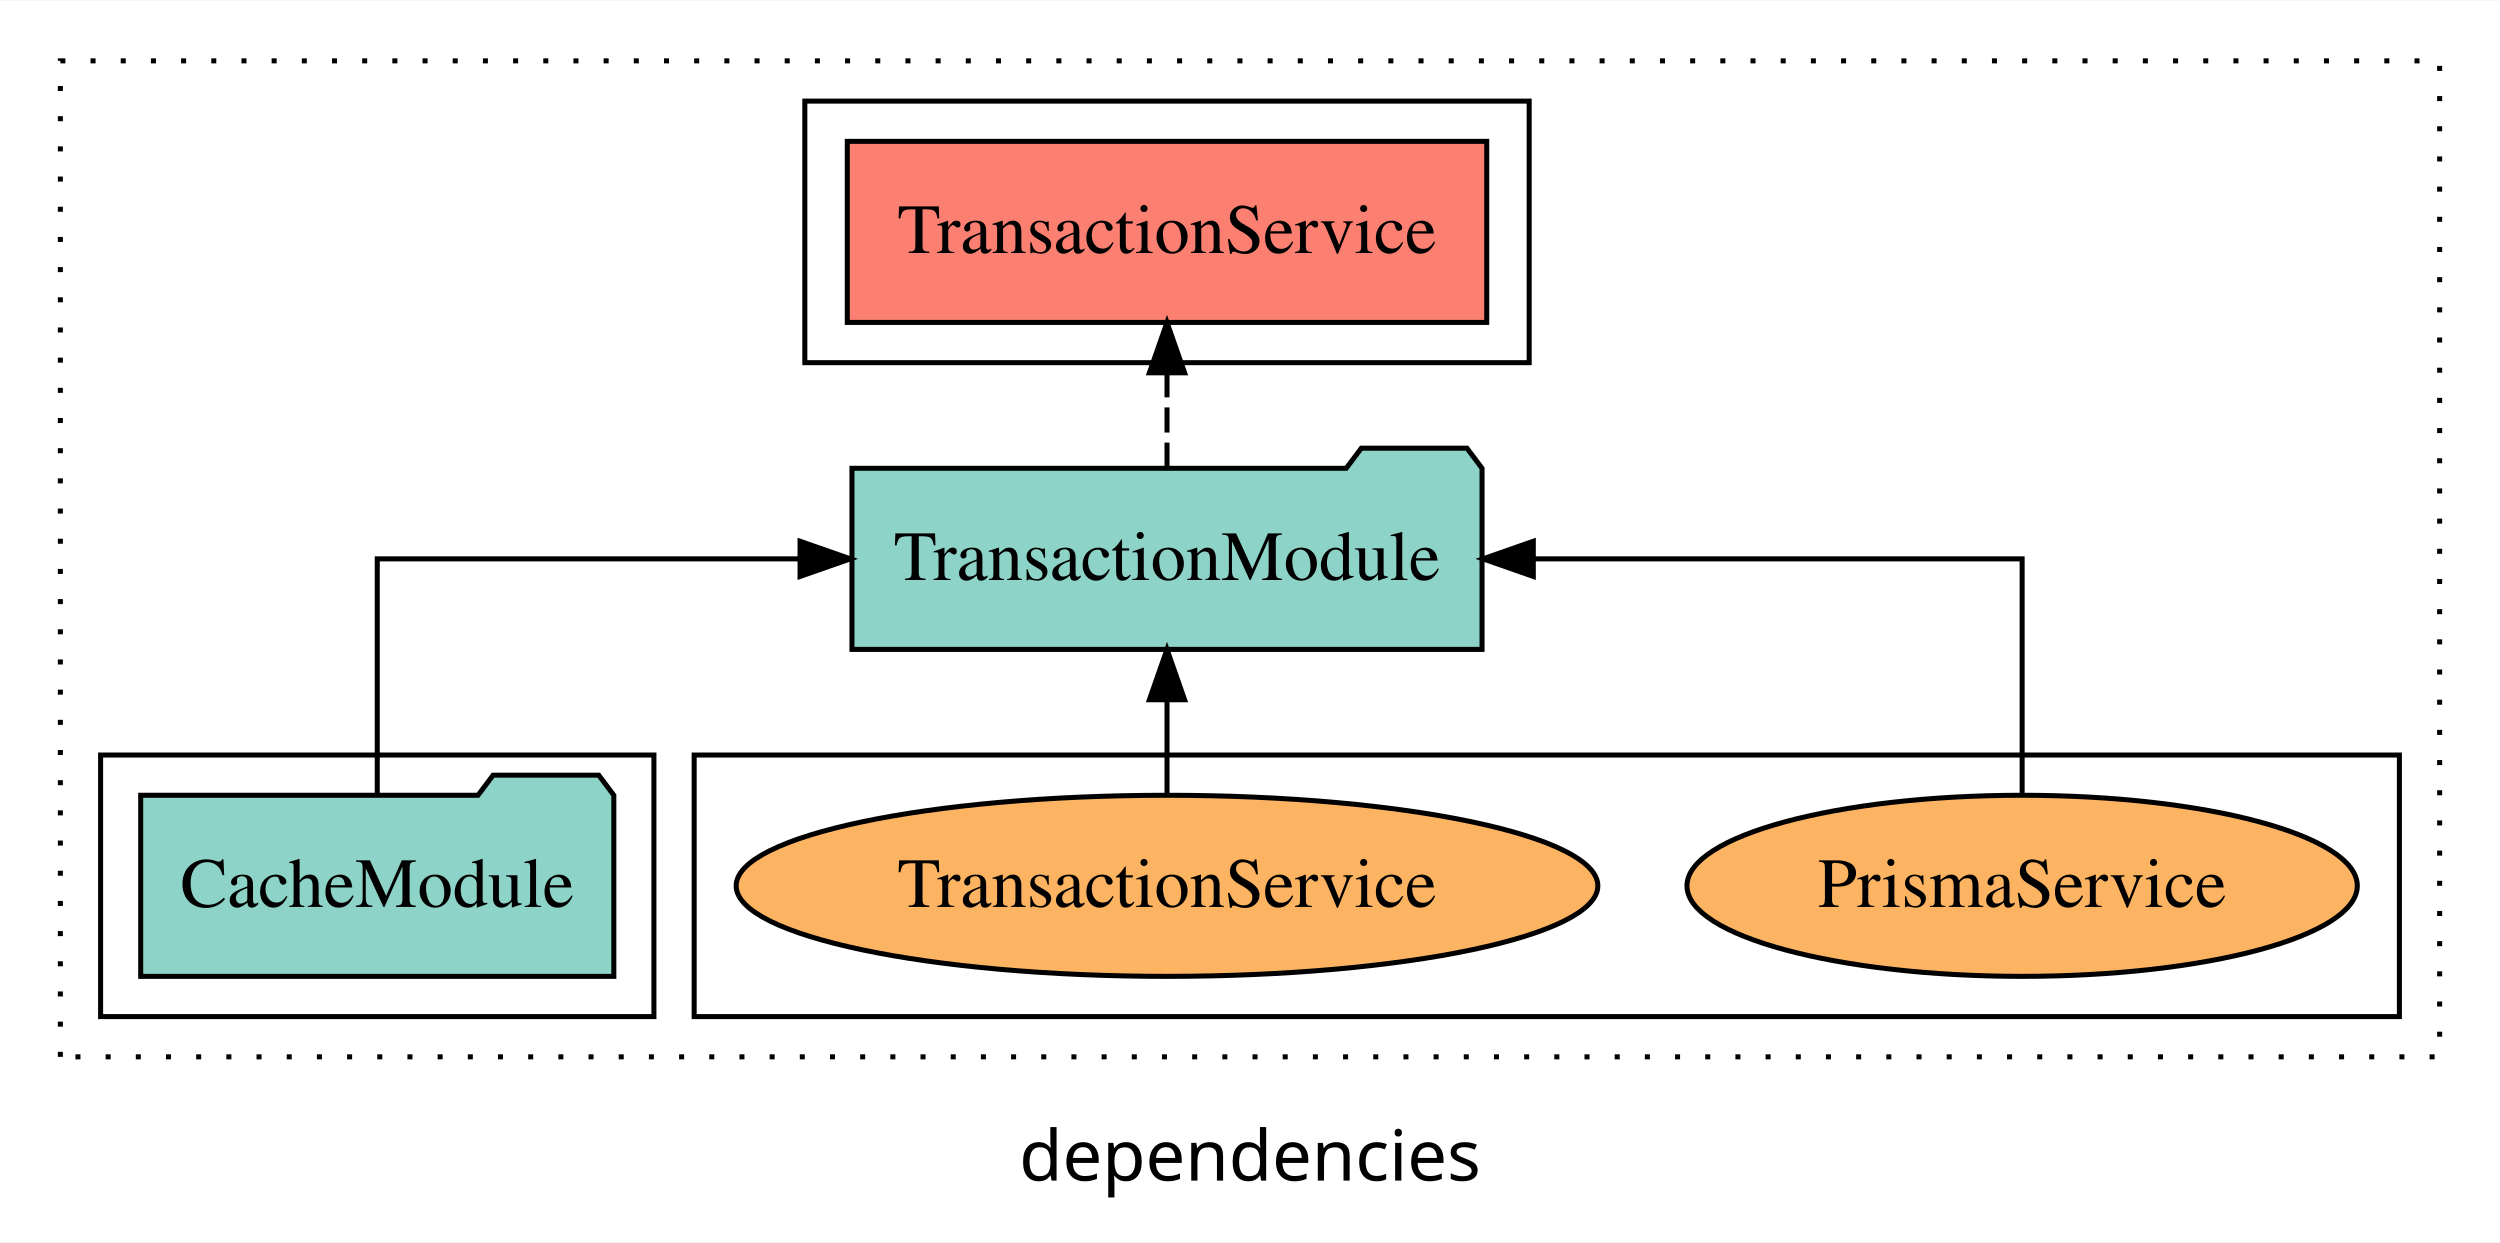
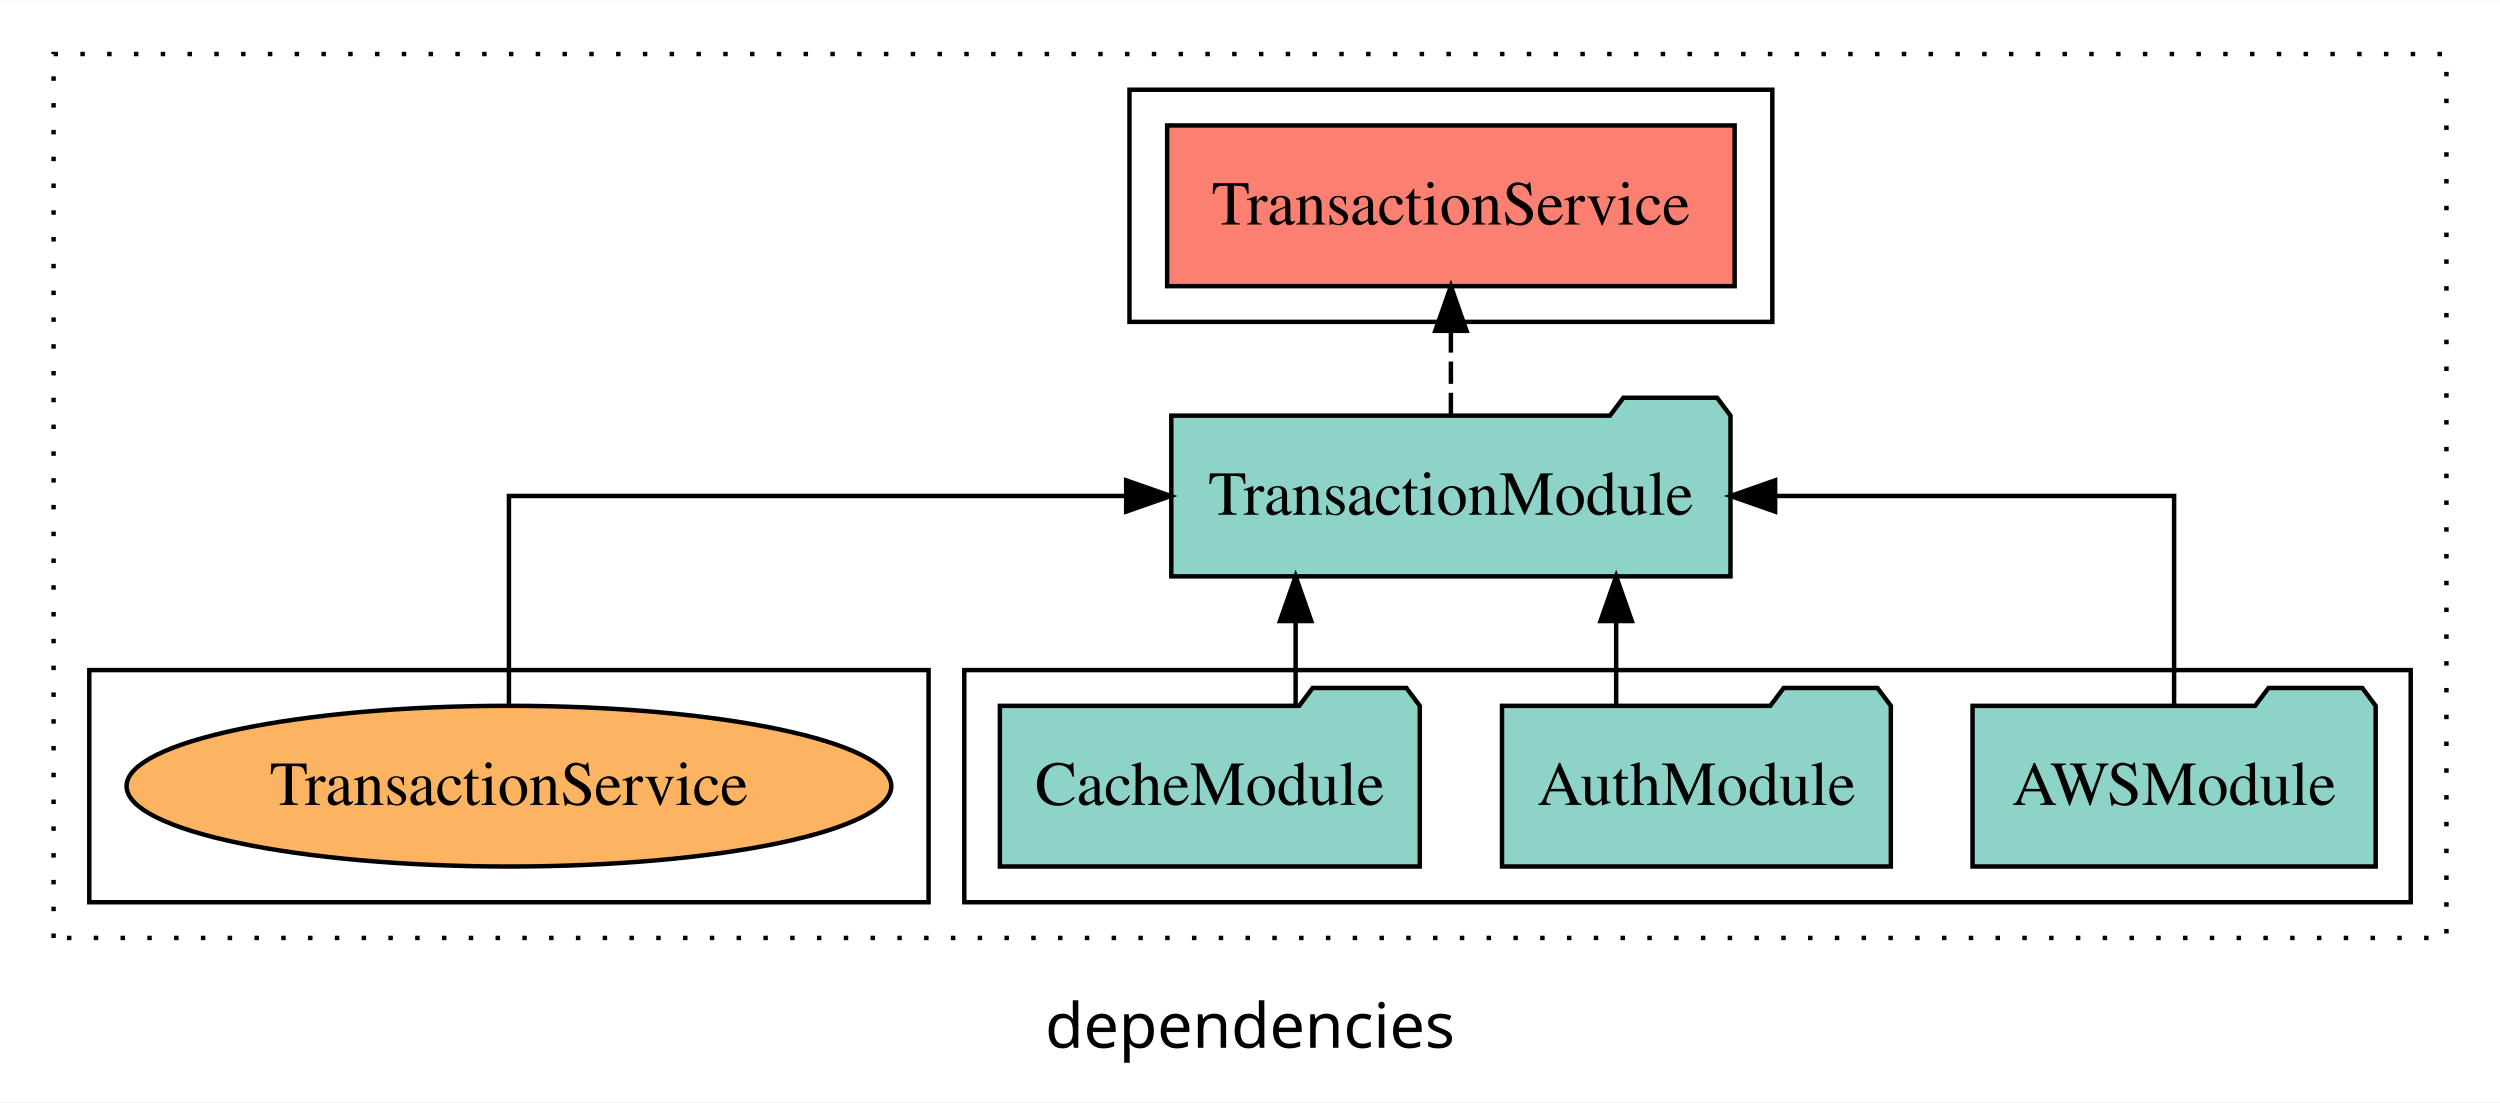
- <svg xmlns="http://www.w3.org/2000/svg" width="497pt" height="247pt" viewBox="0.00 0.00 497.00 246.80">
+ <svg xmlns="http://www.w3.org/2000/svg" width="560pt" height="247pt" viewBox="0.00 0.00 560.00 246.80">
  <g id="graph0" class="graph" transform="scale(1 1) rotate(0) translate(4 242.8)">
-     <polygon fill="white" stroke="transparent" points="-4,4 -4,-242.8 493,-242.8 493,4 -4,4" />
-     <text text-anchor="middle" x="244.5" y="-8.2" font-family="sans-serif" font-size="14.00">dependencies</text>
+     <polygon fill="white" stroke="transparent" points="-4,4 -4,-242.8 556,-242.8 556,4 -4,4" />
+     <text text-anchor="middle" x="276" y="-8.2" font-family="sans-serif" font-size="14.00">dependencies</text>
    <g id="clust1" class="cluster">
-       <polygon fill="none" stroke="black" stroke-dasharray="1,5" points="8,-32.8 8,-230.8 481,-230.8 481,-32.8 8,-32.8" />
+       <polygon fill="none" stroke="black" stroke-dasharray="1,5" points="8,-32.8 8,-230.8 544,-230.8 544,-32.8 8,-32.8" />
+     </g>
+     <g id="clust4" class="cluster">
+       <polygon fill="none" stroke="black" points="249,-170.8 249,-222.8 393,-222.8 393,-170.8 249,-170.8" />
+     </g>
+     <g id="clust3" class="cluster">
+       <polygon fill="none" stroke="black" points="212,-40.8 212,-92.8 536,-92.8 536,-40.8 212,-40.8" />
    </g>
    <g id="clust6" class="cluster">
-       <polygon fill="none" stroke="black" points="134,-40.8 134,-92.8 473,-92.8 473,-40.8 134,-40.8" />
-     </g>
-     <g id="clust4" class="cluster">
-       <polygon fill="none" stroke="black" points="156,-170.8 156,-222.8 300,-222.8 300,-170.8 156,-170.8" />
-     </g>
-     <g id="clust3" class="cluster">
-       <polygon fill="none" stroke="black" points="16,-40.8 16,-92.8 126,-92.8 126,-40.8 16,-40.8" />
+       <polygon fill="none" stroke="black" points="16,-40.8 16,-92.8 204,-92.8 204,-40.8 16,-40.8" />
    </g>
    <g id="node1" class="node">
-       <polygon fill="#8dd3c7" stroke="black" points="118.03,-84.8 115.03,-88.8 94.03,-88.8 91.03,-84.8 23.97,-84.8 23.97,-48.8 118.03,-48.8 118.03,-84.8" />
-       <text text-anchor="middle" x="71" y="-62.6" font-family="Times,serif" font-size="14.00">CacheModule</text>
+       <polygon fill="#8dd3c7" stroke="black" points="528.15,-84.8 525.15,-88.8 504.15,-88.8 501.15,-84.8 437.85,-84.8 437.85,-48.8 528.15,-48.8 528.15,-84.8" />
+       <text text-anchor="middle" x="483" y="-62.6" font-family="Times,serif" font-size="14.00">AWSModule</text>
+     </g>
+     <g id="node4" class="node">
+       <polygon fill="#8dd3c7" stroke="black" points="383.63,-149.8 380.63,-153.8 359.63,-153.8 356.63,-149.8 258.37,-149.8 258.37,-113.8 383.63,-113.8 383.63,-149.8" />
+       <text text-anchor="middle" x="321" y="-127.6" font-family="Times,serif" font-size="14.00">TransactionModule</text>
+     </g>
+     <g id="edge1" class="edge">
+       <path fill="none" stroke="black" d="M483,-84.91C483,-104.14 483,-131.8 483,-131.8 483,-131.8 393.63,-131.8 393.63,-131.8" />
+       <polygon fill="black" stroke="black" points="393.63,-128.3 383.63,-131.8 393.63,-135.3 393.63,-128.3" />
    </g>
    <g id="node2" class="node">
-       <polygon fill="#8dd3c7" stroke="black" points="290.63,-149.8 287.63,-153.8 266.63,-153.8 263.63,-149.8 165.37,-149.8 165.37,-113.8 290.63,-113.8 290.63,-149.8" />
-       <text text-anchor="middle" x="228" y="-127.6" font-family="Times,serif" font-size="14.00">TransactionModule</text>
+       <polygon fill="#8dd3c7" stroke="black" points="419.55,-84.8 416.55,-88.8 395.55,-88.8 392.55,-84.8 332.45,-84.8 332.45,-48.8 419.55,-48.8 419.55,-84.8" />
+       <text text-anchor="middle" x="376" y="-62.6" font-family="Times,serif" font-size="14.00">AuthModule</text>
    </g>
-     <g id="edge1" class="edge">
-       <path fill="none" stroke="black" d="M71,-84.91C71,-104.14 71,-131.8 71,-131.8 71,-131.8 155.05,-131.8 155.05,-131.8" />
-       <polygon fill="black" stroke="black" points="155.05,-135.3 165.05,-131.8 155.05,-128.3 155.05,-135.3" />
+     <g id="edge2" class="edge">
+       <path fill="none" stroke="black" d="M358.02,-84.91C358.02,-84.91 358.02,-103.79 358.02,-103.79" />
+       <polygon fill="black" stroke="black" points="354.52,-103.79 358.02,-113.79 361.52,-103.79 354.52,-103.79" />
    </g>
    <g id="node3" class="node">
-       <polygon fill="#fb8072" stroke="black" points="291.56,-214.8 164.44,-214.8 164.44,-178.8 291.56,-178.8 291.56,-214.8" />
-       <text text-anchor="middle" x="228" y="-192.6" font-family="Times,serif" font-size="14.00">TransactionService </text>
-     </g>
-     <g id="edge2" class="edge">
-       <path fill="none" stroke="black" stroke-dasharray="5,2" d="M228,-149.91C228,-149.91 228,-168.79 228,-168.79" />
-       <polygon fill="black" stroke="black" points="224.5,-168.79 228,-178.79 231.5,-168.79 224.5,-168.79" />
-     </g>
-     <g id="node4" class="node">
-       <ellipse fill="#fdb462" stroke="black" cx="398" cy="-66.8" rx="66.63" ry="18" />
-       <text text-anchor="middle" x="398" y="-62.6" font-family="Times,serif" font-size="14.00">PrismaService</text>
+       <polygon fill="#8dd3c7" stroke="black" points="314.03,-84.8 311.03,-88.8 290.03,-88.8 287.03,-84.8 219.97,-84.8 219.97,-48.8 314.03,-48.8 314.03,-84.8" />
+       <text text-anchor="middle" x="267" y="-62.6" font-family="Times,serif" font-size="14.00">CacheModule</text>
    </g>
    <g id="edge3" class="edge">
-       <path fill="none" stroke="black" d="M398,-84.91C398,-104.14 398,-131.8 398,-131.8 398,-131.8 300.82,-131.8 300.82,-131.8" />
-       <polygon fill="black" stroke="black" points="300.82,-128.3 290.82,-131.8 300.82,-135.3 300.82,-128.3" />
+       <path fill="none" stroke="black" d="M286.22,-84.91C286.22,-84.91 286.22,-103.79 286.22,-103.79" />
+       <polygon fill="black" stroke="black" points="282.72,-103.79 286.22,-113.79 289.72,-103.79 282.72,-103.79" />
    </g>
    <g id="node5" class="node">
-       <ellipse fill="#fdb462" stroke="black" cx="228" cy="-66.8" rx="85.65" ry="18" />
-       <text text-anchor="middle" x="228" y="-62.6" font-family="Times,serif" font-size="14.00">TransactionService</text>
+       <polygon fill="#fb8072" stroke="black" points="384.56,-214.8 257.44,-214.8 257.44,-178.8 384.56,-178.8 384.56,-214.8" />
+       <text text-anchor="middle" x="321" y="-192.6" font-family="Times,serif" font-size="14.00">TransactionService </text>
    </g>
    <g id="edge4" class="edge">
-       <path fill="none" stroke="black" d="M228,-84.91C228,-84.91 228,-103.79 228,-103.79" />
-       <polygon fill="black" stroke="black" points="224.5,-103.79 228,-113.79 231.5,-103.79 224.5,-103.79" />
+       <path fill="none" stroke="black" stroke-dasharray="5,2" d="M321,-149.91C321,-149.91 321,-168.79 321,-168.79" />
+       <polygon fill="black" stroke="black" points="317.5,-168.79 321,-178.79 324.5,-168.79 317.5,-168.79" />
+     </g>
+     <g id="node6" class="node">
+       <ellipse fill="#fdb462" stroke="black" cx="110" cy="-66.8" rx="85.65" ry="18" />
+       <text text-anchor="middle" x="110" y="-62.6" font-family="Times,serif" font-size="14.00">TransactionService</text>
+     </g>
+     <g id="edge5" class="edge">
+       <path fill="none" stroke="black" d="M110,-84.91C110,-104.14 110,-131.8 110,-131.8 110,-131.8 248.26,-131.8 248.26,-131.8" />
+       <polygon fill="black" stroke="black" points="248.26,-135.3 258.26,-131.8 248.26,-128.3 248.26,-135.3" />
    </g>
  </g>
</svg>
